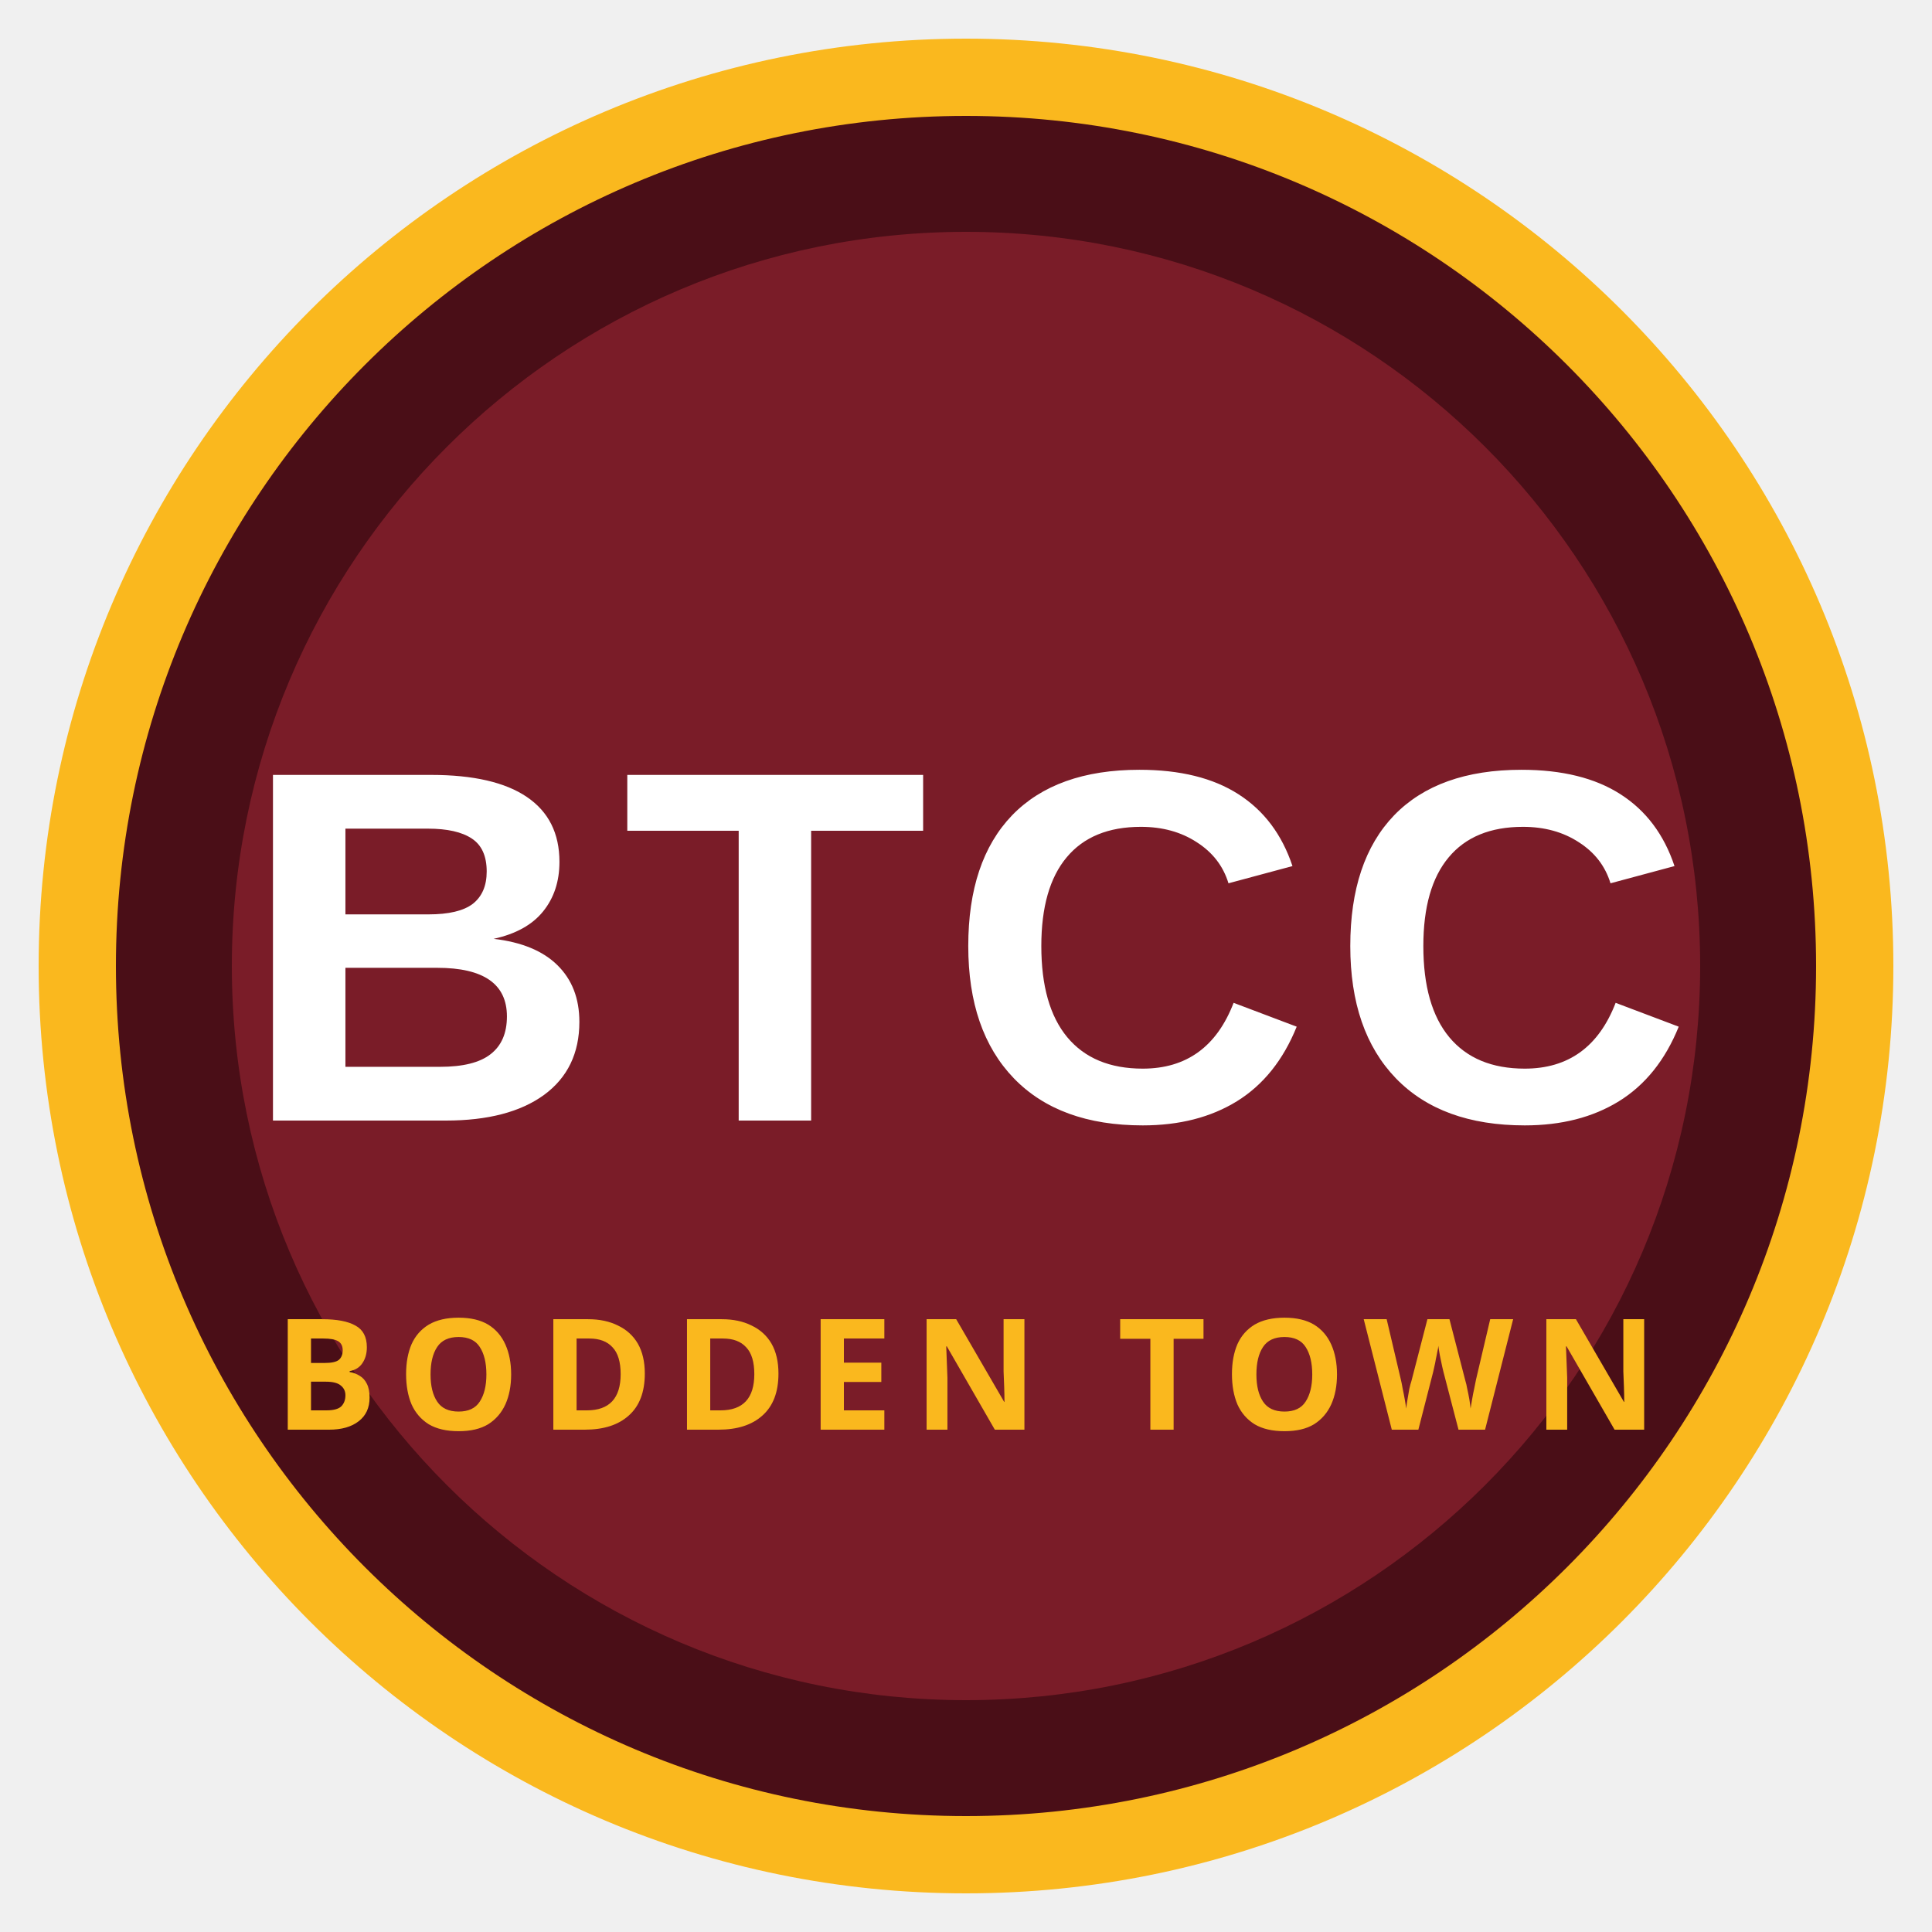
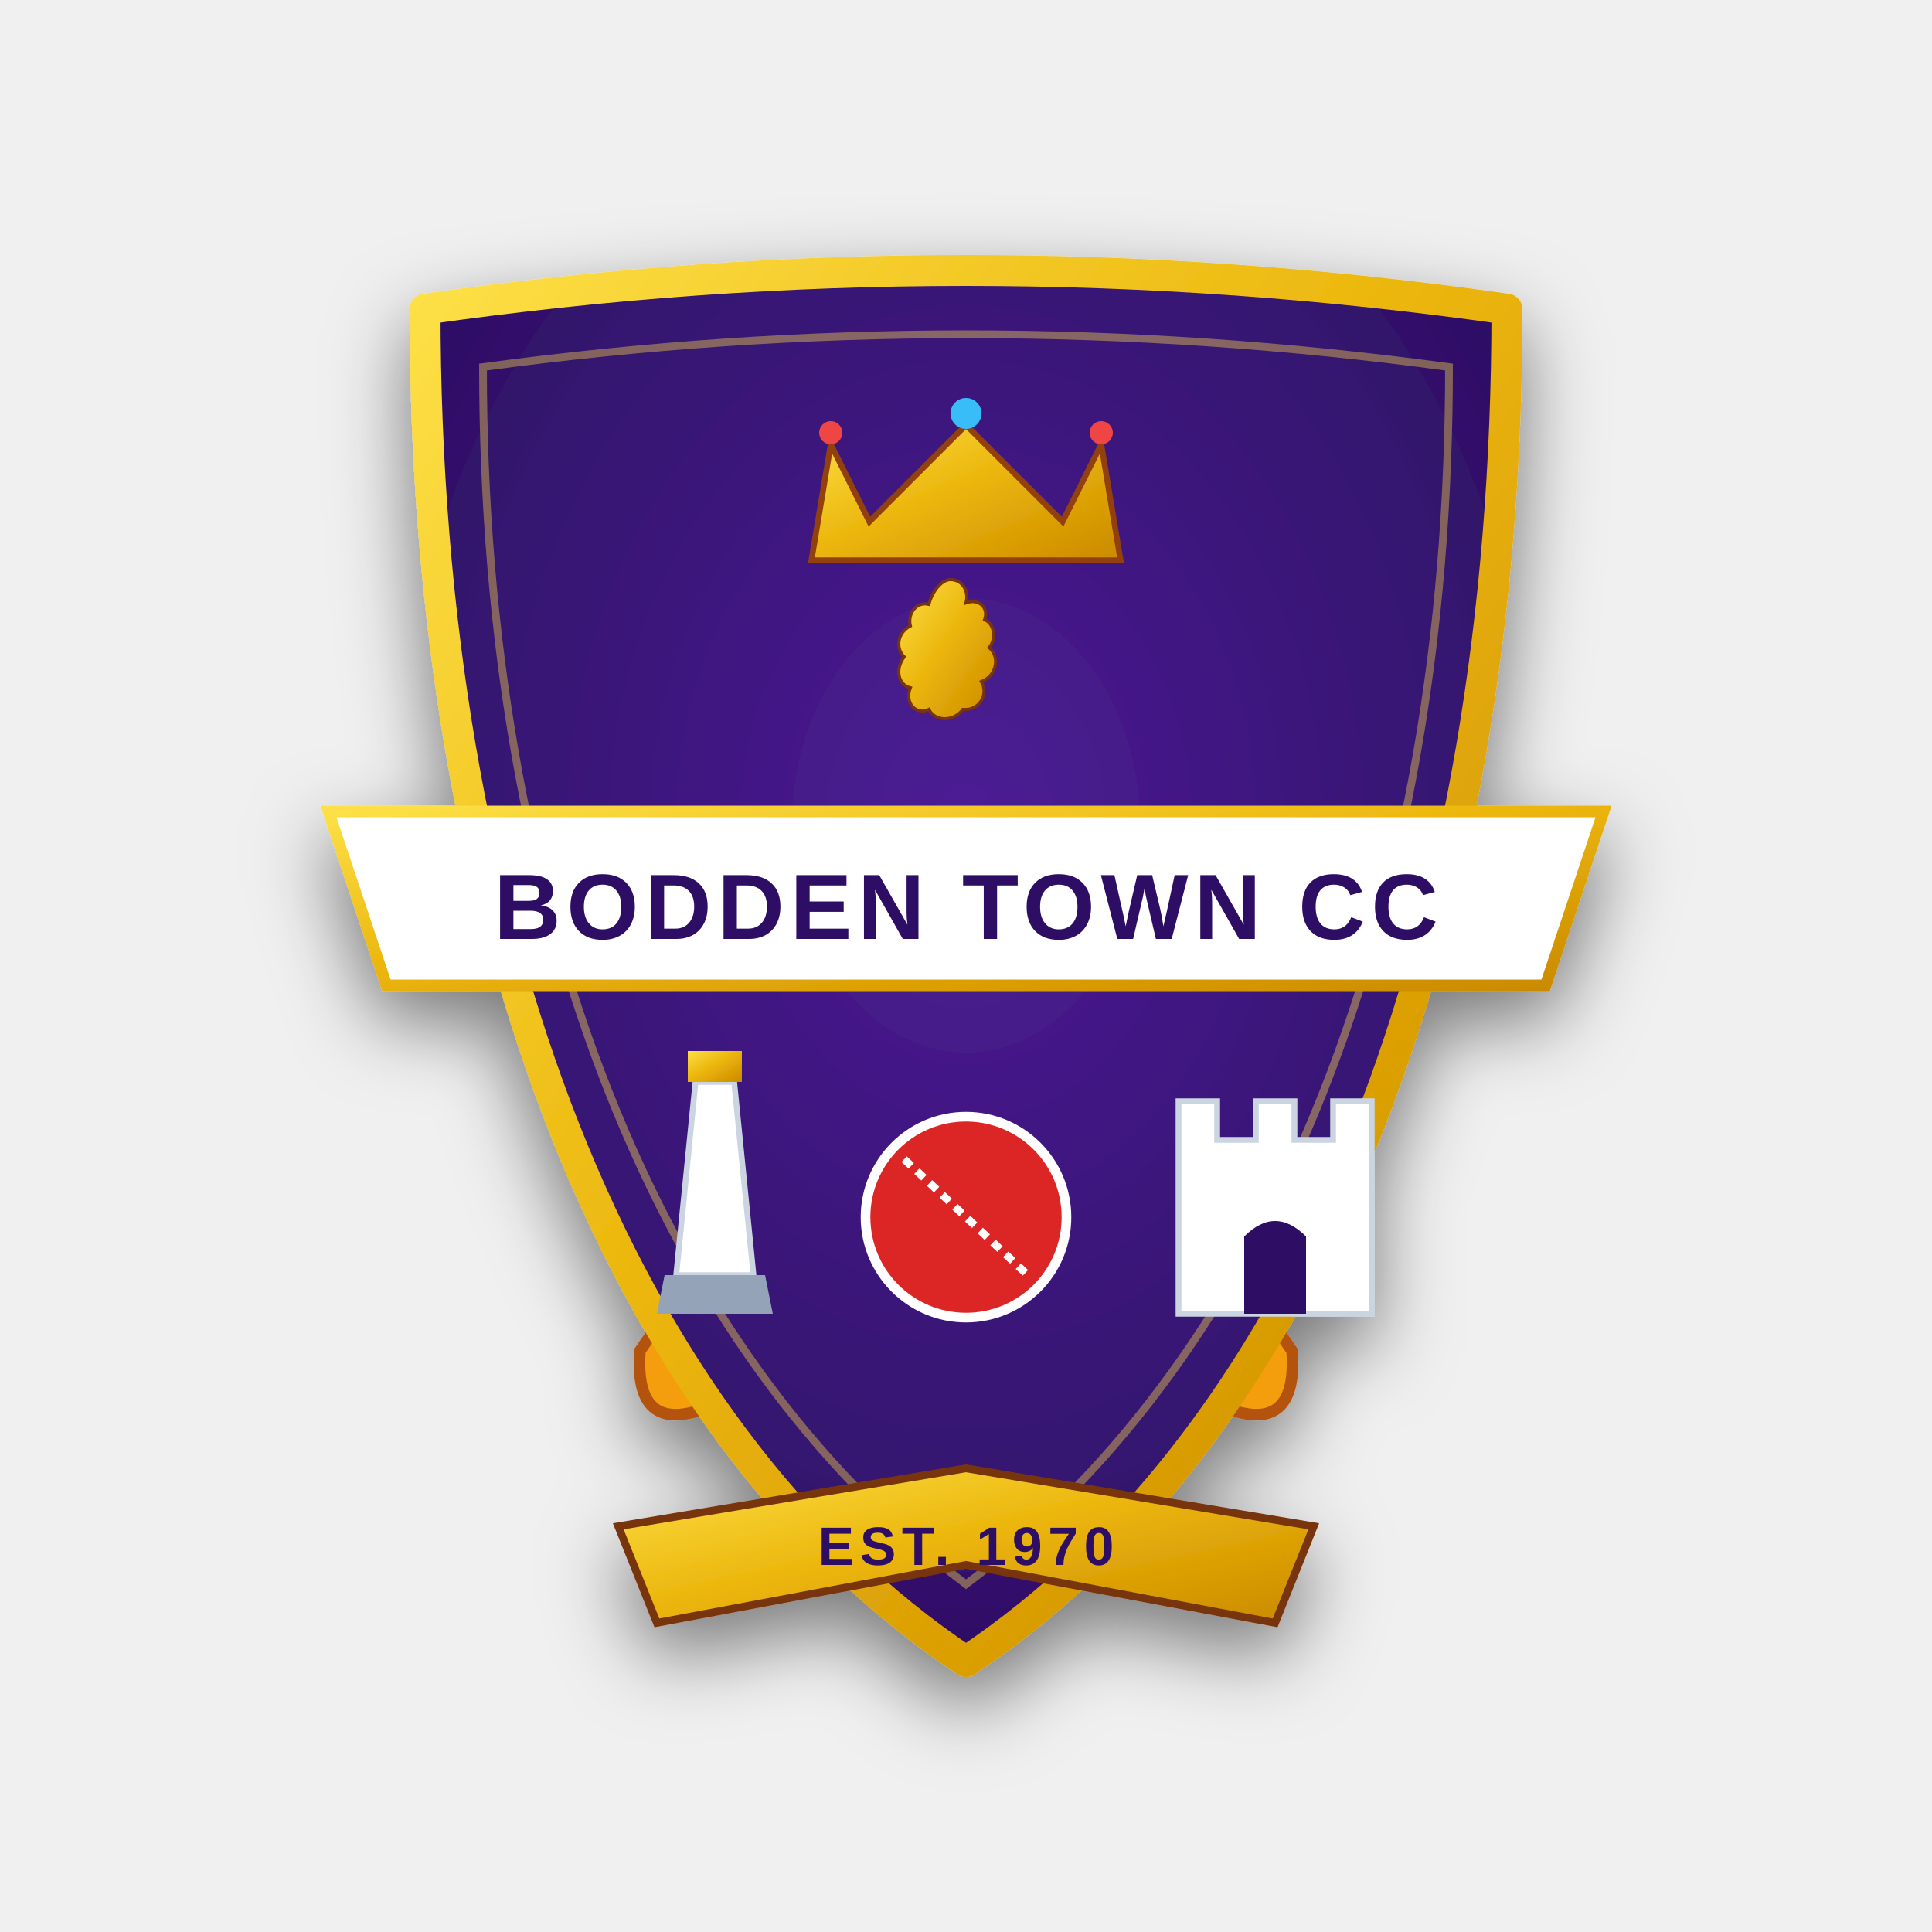
- <svg xmlns="http://www.w3.org/2000/svg" viewBox="0 0 100 100" width="100" height="100">
-   <circle cx="50" cy="50" r="46" fill="#4A0E17" stroke="#FAB81E" stroke-width="4" />
-   <circle cx="50" cy="50" r="38" fill="#7A1C28" />
-   <text x="50" y="58" font-family="'Impact', Arial, sans-serif" font-weight="900" font-size="26" fill="#FFFFFF" text-anchor="middle" letter-spacing="1">BTCC</text>
-   <text x="50" y="74" font-family="sans-serif" font-weight="800" font-size="8" fill="#FAB81E" text-anchor="middle" letter-spacing="1">BODDEN TOWN</text>
+ <svg xmlns="http://www.w3.org/2000/svg" viewBox="0 0 500 500" width="500" height="500">
+   <defs>
+     <radialGradient id="btShieldBg" cx="50%" cy="40%" r="60%">
+       <stop offset="0%" stop-color="#4C1D95" />
+       <stop offset="100%" stop-color="#2E1065" />
+     </radialGradient>
+     <linearGradient id="btGold" x1="0%" y1="0%" x2="100%" y2="100%">
+       <stop offset="0%" stop-color="#FDE047" />
+       <stop offset="50%" stop-color="#EAB308" />
+       <stop offset="100%" stop-color="#CA8A04" />
+     </linearGradient>
+     <filter id="btDrop" x="-20%" y="-20%" width="140%" height="140%">
+       <feDropShadow dx="0" dy="8" stdDeviation="10" flood-color="#000" flood-opacity="0.5" />
+     </filter>
+   </defs>
+   <g filter="url(#btDrop)">
+     <g transform="rotate(-35 250 250)">
+       <rect x="242" y="50" width="16" height="70" rx="4" fill="#E2E8F0" stroke="#0F172A" stroke-width="2" />
+       <path d="M236 120 L264 120 L262 380 Q250 400 238 380 Z" fill="#F59E0B" stroke="#B45309" stroke-width="3" />
+     </g>
+     <g transform="rotate(35 250 250)">
+       <rect x="242" y="50" width="16" height="70" rx="4" fill="#E2E8F0" stroke="#0F172A" stroke-width="2" />
+       <path d="M236 120 L264 120 L262 380 Q250 400 238 380 Z" fill="#F59E0B" stroke="#B45309" stroke-width="3" />
+     </g>
+     <path d="M110 80 Q250 60 390 80 C390 240 340 370 250 430 C160 370 110 240 110 80 Z" fill="url(#btShieldBg)" stroke="url(#btGold)" stroke-width="8" stroke-linejoin="round" />
+     <path d="M125 95 Q250 78 375 95 C375 235 330 350 250 410 C170 350 125 235 125 95 Z" fill="none" stroke="rgba(253, 224, 71, 0.4)" stroke-width="2" />
+     <path d="M215 115 L225 135 L250 110 L275 135 L285 115 L290 145 L210 145 Z" fill="url(#btGold)" stroke="#92400E" stroke-width="1.5" />
+     <circle cx="215" cy="112" r="3" fill="#EF4444" />
+     <circle cx="250" cy="107" r="4" fill="#38BDF8" />
+     <circle cx="285" cy="112" r="3" fill="#EF4444" />
+     <g transform="translate(230, 150) scale(0.4)">
+       <path d="M40 0 C48 0 52 8 50 15 C58 12 65 18 62 26 C68 28 70 38 65 44 C72 50 70 62 60 66 C65 75 58 85 48 84 C42 92 30 92 26 84 C18 88 10 80 14 70 C6 68 4 58 10 50 C4 44 6 34 14 30 C12 22 18 14 26 16 C28 8 34 0 40 0 Z" fill="url(#btGold)" stroke="#78350F" stroke-width="2" />
+     </g>
+     <path d="M85 210 L415 210 L400 255 L100 255 Z" fill="#FFFFFF" stroke="url(#btGold)" stroke-width="3" />
+     <text x="250" y="243" font-family="Arial, Helvetica, sans-serif" font-size="24" font-weight="900" fill="#2E1065" text-anchor="middle" letter-spacing="1.5">BODDEN TOWN CC</text>
+     <path d="M175 330 L195 330 L190 280 L180 280 Z" fill="#FFFFFF" stroke="#CBD5E1" stroke-width="1.5" />
+     <rect x="178" y="272" width="14" height="8" fill="url(#btGold)" />
+     <path d="M172 330 L198 330 L200 340 L170 340 Z" fill="#94A3B8" />
+     <path d="M305 340 L305 285 L315 285 L315 295 L325 295 L325 285 L335 285 L335 295 L345 295 L345 285 L355 285 L355 340 Z" fill="#FFFFFF" stroke="#CBD5E1" stroke-width="1.5" />
+     <path d="M322 340 L322 320 Q330 312 338 320 L338 340 Z" fill="#2E1065" />
+     <circle cx="250" cy="315" r="26" fill="#DC2626" stroke="#FFFFFF" stroke-width="2.5" />
+     <path d="M234 300 Q250 315 266 330" stroke="#FFFFFF" stroke-width="2" stroke-dasharray="2.5 2" fill="none" />
+     <path d="M160 395 L250 380 L340 395 L330 420 L250 405 L170 420 Z" fill="url(#btGold)" stroke="#78350F" stroke-width="2" />
+     <text x="250" y="405" font-family="Arial, Helvetica, sans-serif" font-size="14" font-weight="900" fill="#2E1065" text-anchor="middle" letter-spacing="1.5">EST. 1970</text>
+   </g>
</svg>
